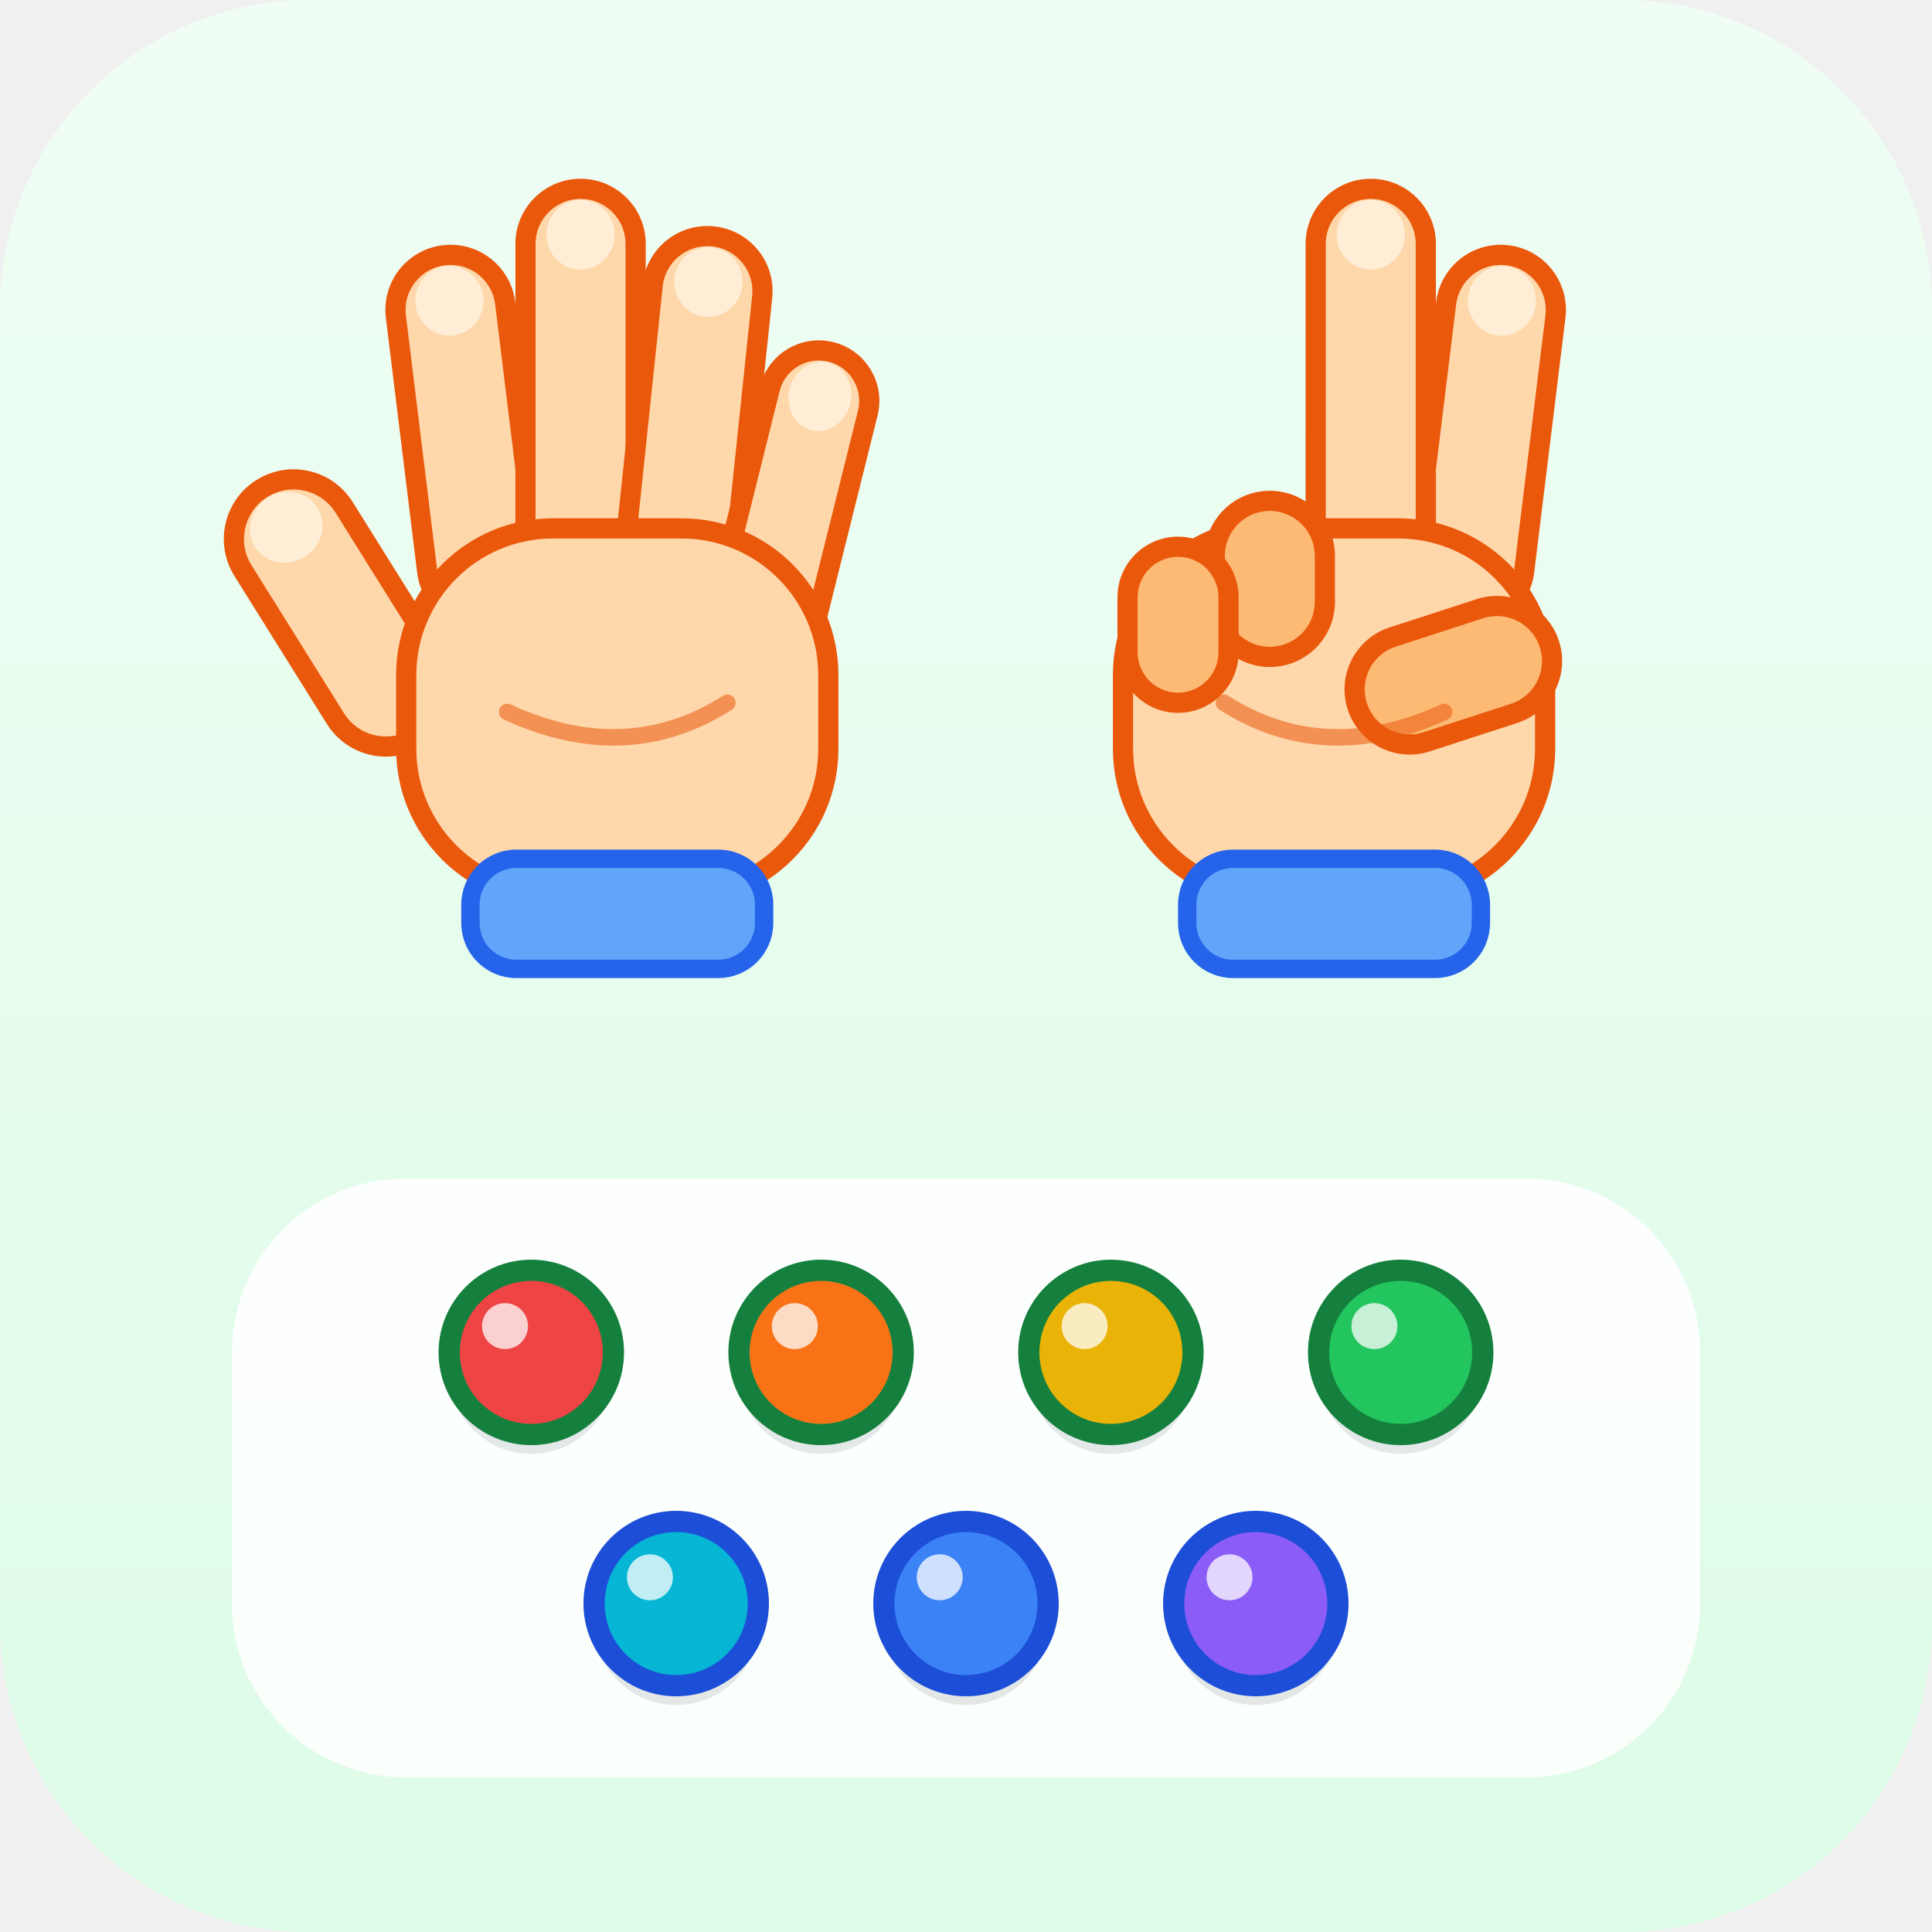
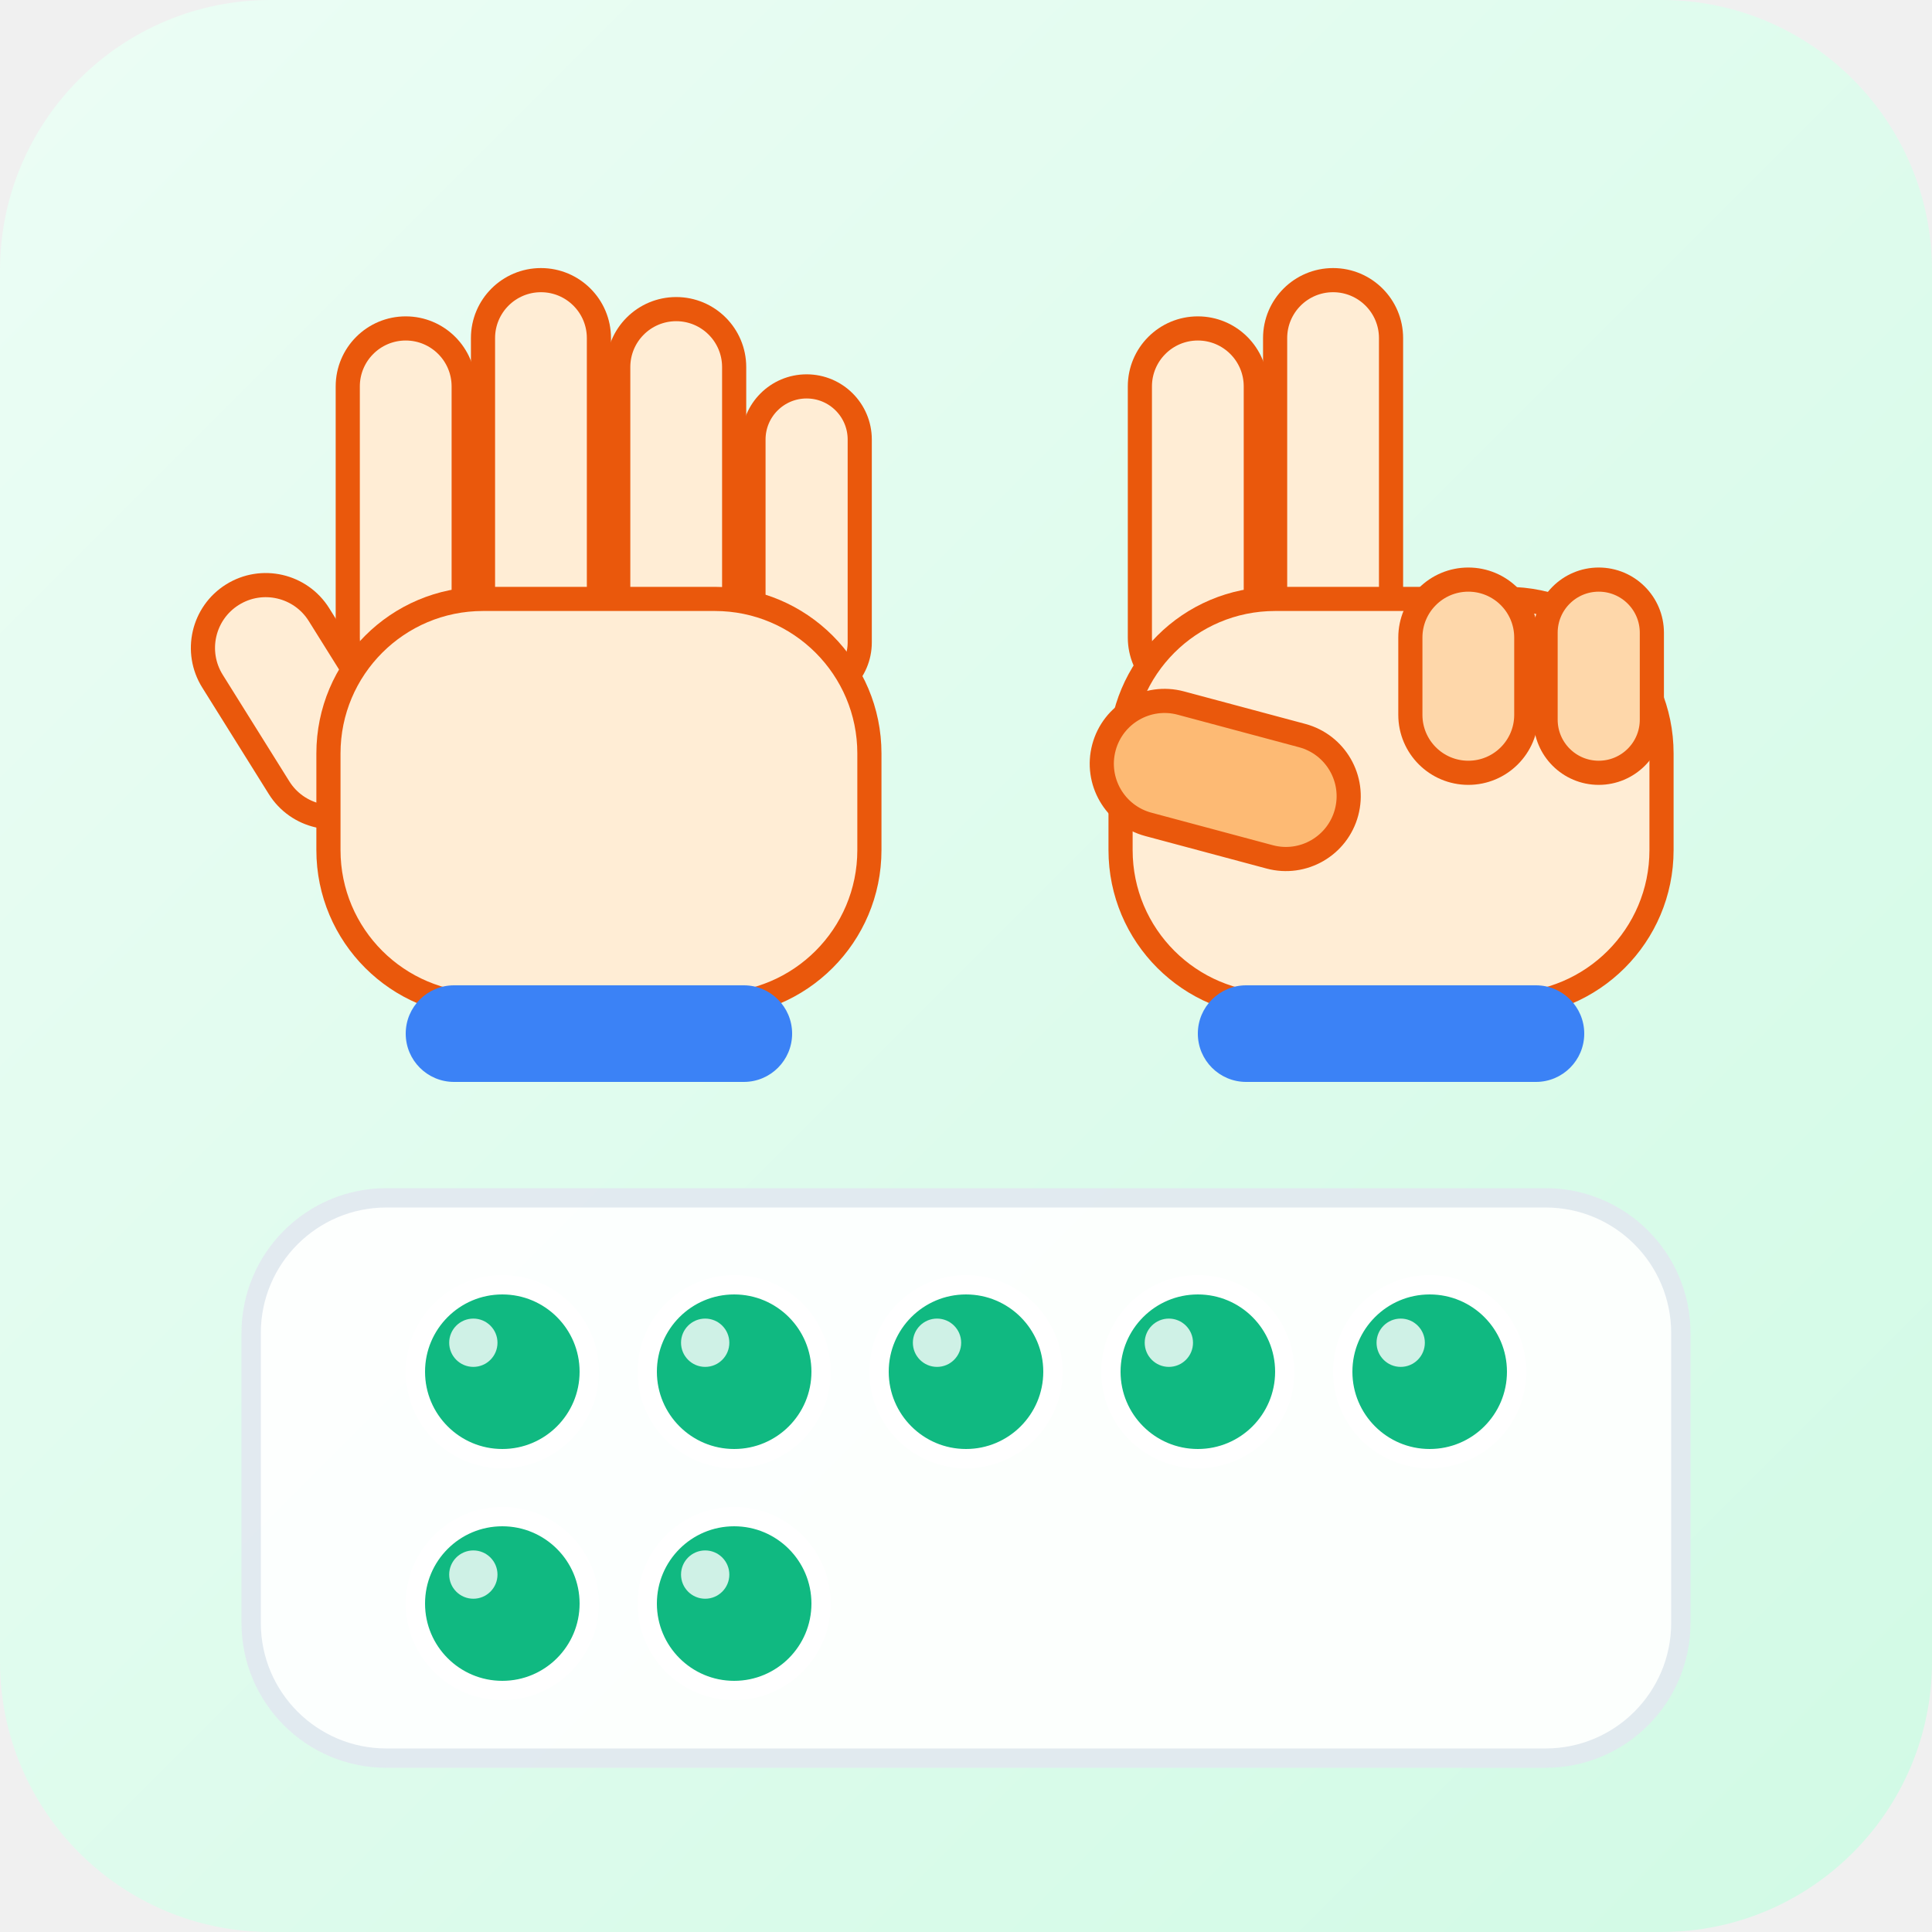
<svg xmlns="http://www.w3.org/2000/svg" viewBox="0 0 200 200">
  <defs>
-     <linearGradient id="bg" x1="0" y1="0" x2="0" y2="1">
-       <stop offset="0%" stop-color="#f0fdf4" />
-       <stop offset="100%" stop-color="#dcfce7" />
+     <linearGradient id="bg_num7" x1="0" y1="0" x2="1" y2="1">
+       <stop offset="0%" stop-color="#ecfdf5" />
+       <stop offset="100%" stop-color="#d1fae5" />
    </linearGradient>
  </defs>
-   <rect width="200" height="200" rx="32" fill="url(#bg)" />
-   <g transform="translate(62, 68) scale(0.95, 0.95)">
-     <g transform="translate(-24, 2) rotate(-32)">
-       <rect x="-6.5" y="-24" width="13" height="32" rx="6.5" fill="#fed7aa" stroke="#ea580c" stroke-width="2.2" />
-       <ellipse cx="0" cy="-19" rx="4.03" ry="3.8" fill="#ffedd5" />
-     </g>
-     <g transform="translate(-13, -12) rotate(-7)">
-       <rect x="-6" y="-32" width="12" height="40" rx="6" fill="#fed7aa" stroke="#ea580c" stroke-width="2.2" />
-       <ellipse cx="0" cy="-27" rx="3.72" ry="3.8" fill="#ffedd5" />
-     </g>
-     <g transform="translate(-2, -15) rotate(0)">
-       <rect x="-6" y="-36" width="12" height="44" rx="6" fill="#fed7aa" stroke="#ea580c" stroke-width="2.2" />
-       <ellipse cx="0" cy="-31" rx="3.72" ry="3.8" fill="#ffedd5" />
-     </g>
-     <g transform="translate(9, -13) rotate(6)">
-       <rect x="-6" y="-33" width="12" height="41" rx="6" fill="#fed7aa" stroke="#ea580c" stroke-width="2.2" />
-       <ellipse cx="0" cy="-28" rx="3.72" ry="3.8" fill="#ffedd5" />
-     </g>
-     <g transform="translate(19, -8) rotate(14)">
-       <rect x="-5.5" y="-26" width="11" height="34" rx="5.5" fill="#fed7aa" stroke="#ea580c" stroke-width="2.2" />
-       <ellipse cx="0" cy="-21" rx="3.41" ry="3.8" fill="#ffedd5" />
-     </g>
-     <rect x="-21" y="-14" width="46" height="40" rx="16" fill="#fed7aa" stroke="#ea580c" stroke-width="2.2" />
-     <rect x="-14" y="22" width="32" height="12" rx="5" fill="#60a5fa" stroke="#2563eb" stroke-width="2" />
-     <path d="M-10 6 Q3 12 14 5" fill="none" stroke="#ea580c" stroke-width="1.8" stroke-linecap="round" opacity="0.55" />
+   <rect width="200" height="200" rx="28" fill="url(#bg_num7)" />
+   <g transform="translate(22, 26)">
+     <rect x="2" y="34" width="13" height="26" rx="6.5" transform="rotate(-32 8 46)" fill="#ffedd5" stroke="#ea580c" stroke-width="2.5" />
+     <rect x="14" y="8" width="12" height="38" rx="6" fill="#ffedd5" stroke="#ea580c" stroke-width="2.5" />
+     <rect x="28" y="3" width="12" height="43" rx="6" fill="#ffedd5" stroke="#ea580c" stroke-width="2.5" />
+     <rect x="42" y="6" width="12" height="40" rx="6" fill="#ffedd5" stroke="#ea580c" stroke-width="2.5" />
+     <rect x="56" y="14" width="11" height="32" rx="5.5" fill="#ffedd5" stroke="#ea580c" stroke-width="2.5" />
+     <rect x="12" y="36" width="56" height="42" rx="16" fill="#ffedd5" stroke="#ea580c" stroke-width="2.5" />
+     <rect x="20" y="76" width="40" height="10" rx="5" fill="#3b82f6" />
  </g>
-   <g transform="translate(140, 68) scale(-0.95, 0.95)">
-     <g transform="translate(-13, -12) rotate(-7)">
-       <rect x="-6" y="-32" width="12" height="40" rx="6" fill="#fed7aa" stroke="#ea580c" stroke-width="2.2" />
-       <ellipse cx="0" cy="-27" rx="3.72" ry="3.8" fill="#ffedd5" />
-     </g>
-     <g transform="translate(-2, -15) rotate(0)">
-       <rect x="-6" y="-36" width="12" height="44" rx="6" fill="#fed7aa" stroke="#ea580c" stroke-width="2.2" />
-       <ellipse cx="0" cy="-31" rx="3.72" ry="3.8" fill="#ffedd5" />
-     </g>
-     <rect x="-21" y="-14" width="46" height="40" rx="16" fill="#fed7aa" stroke="#ea580c" stroke-width="2.2" />
-     <rect x="-14" y="22" width="32" height="12" rx="5" fill="#60a5fa" stroke="#2563eb" stroke-width="2" />
-     <rect x="-22" y="-4" width="22" height="12" rx="6" transform="rotate(18 -11 2)" fill="#fdba74" stroke="#ea580c" stroke-width="2.2" />
-     <rect x="3" y="-17" width="12" height="17" rx="6" fill="#fdba74" stroke="#ea580c" stroke-width="2.2" />
-     <rect x="13.5" y="-12" width="11" height="17" rx="5.5" fill="#fdba74" stroke="#ea580c" stroke-width="2.2" />
-     <path d="M-10 6 Q3 12 14 5" fill="none" stroke="#ea580c" stroke-width="1.8" stroke-linecap="round" opacity="0.55" />
+   <g transform="translate(106, 26)">
+     <rect x="12" y="8" width="12" height="38" rx="6.0" fill="#ffedd5" stroke="#ea580c" stroke-width="2.5" />
+     <rect x="26" y="3" width="12" height="43" rx="6.0" fill="#ffedd5" stroke="#ea580c" stroke-width="2.5" />
+     <rect x="10" y="36" width="56" height="42" rx="16" fill="#ffedd5" stroke="#ea580c" stroke-width="2.5" />
+     <rect x="40" y="34" width="12" height="20" rx="6.0" fill="#fed7aa" stroke="#ea580c" stroke-width="2.5" />
+     <rect x="54" y="34" width="11" height="20" rx="5.5" fill="#fed7aa" stroke="#ea580c" stroke-width="2.5" />
+     <rect x="8" y="48" width="26" height="13" rx="6.5" transform="rotate(15 20 54)" fill="#fdba74" stroke="#ea580c" stroke-width="2.5" />
+     <rect x="18" y="76" width="40" height="10" rx="5" fill="#3b82f6" />
  </g>
-   <rect x="24" y="122" width="152" height="62" rx="18" fill="#ffffff" opacity="0.88" />
-   <g transform="translate(55, 140)">
-     <circle cx="0" cy="2" r="8.5" fill="rgba(15,23,42,0.1)" />
-     <circle cx="0" cy="0" r="8.5" fill="#ef4444" stroke="#15803d" stroke-width="2.2" />
-     <circle cx="-2.72" cy="-2.72" r="2.38" fill="#ffffff" opacity="0.75" />
-   </g>
-   <g transform="translate(85, 140)">
-     <circle cx="0" cy="2" r="8.5" fill="rgba(15,23,42,0.1)" />
-     <circle cx="0" cy="0" r="8.5" fill="#f97316" stroke="#15803d" stroke-width="2.2" />
-     <circle cx="-2.72" cy="-2.72" r="2.38" fill="#ffffff" opacity="0.75" />
-   </g>
-   <g transform="translate(115, 140)">
-     <circle cx="0" cy="2" r="8.5" fill="rgba(15,23,42,0.1)" />
-     <circle cx="0" cy="0" r="8.5" fill="#eab308" stroke="#15803d" stroke-width="2.2" />
-     <circle cx="-2.72" cy="-2.72" r="2.38" fill="#ffffff" opacity="0.75" />
-   </g>
-   <g transform="translate(145, 140)">
-     <circle cx="0" cy="2" r="8.5" fill="rgba(15,23,42,0.1)" />
-     <circle cx="0" cy="0" r="8.5" fill="#22c55e" stroke="#15803d" stroke-width="2.2" />
-     <circle cx="-2.72" cy="-2.72" r="2.38" fill="#ffffff" opacity="0.75" />
-   </g>
-   <g transform="translate(70, 166)">
-     <circle cx="0" cy="2" r="8.5" fill="rgba(15,23,42,0.1)" />
-     <circle cx="0" cy="0" r="8.5" fill="#06b6d4" stroke="#1d4ed8" stroke-width="2.2" />
-     <circle cx="-2.72" cy="-2.72" r="2.38" fill="#ffffff" opacity="0.75" />
-   </g>
-   <g transform="translate(100, 166)">
-     <circle cx="0" cy="2" r="8.5" fill="rgba(15,23,42,0.1)" />
-     <circle cx="0" cy="0" r="8.5" fill="#3b82f6" stroke="#1d4ed8" stroke-width="2.2" />
-     <circle cx="-2.72" cy="-2.72" r="2.38" fill="#ffffff" opacity="0.75" />
-   </g>
-   <g transform="translate(130, 166)">
-     <circle cx="0" cy="2" r="8.5" fill="rgba(15,23,42,0.1)" />
-     <circle cx="0" cy="0" r="8.5" fill="#8b5cf6" stroke="#1d4ed8" stroke-width="2.2" />
-     <circle cx="-2.72" cy="-2.72" r="2.38" fill="#ffffff" opacity="0.75" />
-   </g>
+   <rect x="26" y="124" width="148" height="58" rx="14" fill="#ffffff" opacity="0.92" stroke="#e2e8f0" stroke-width="2" />
+   <circle cx="52" cy="142" r="9" fill="#10b981" stroke="#fff" stroke-width="2" />
+   <circle cx="49" cy="139" r="2.5" fill="#fff" opacity="0.8" />
+   <circle cx="76" cy="142" r="9" fill="#10b981" stroke="#fff" stroke-width="2" />
+   <circle cx="73" cy="139" r="2.5" fill="#fff" opacity="0.8" />
+   <circle cx="100" cy="142" r="9" fill="#10b981" stroke="#fff" stroke-width="2" />
+   <circle cx="97" cy="139" r="2.5" fill="#fff" opacity="0.8" />
+   <circle cx="124" cy="142" r="9" fill="#10b981" stroke="#fff" stroke-width="2" />
+   <circle cx="121" cy="139" r="2.5" fill="#fff" opacity="0.8" />
+   <circle cx="148" cy="142" r="9" fill="#10b981" stroke="#fff" stroke-width="2" />
+   <circle cx="145" cy="139" r="2.5" fill="#fff" opacity="0.8" />
+   <circle cx="52" cy="166" r="9" fill="#10b981" stroke="#fff" stroke-width="2" />
+   <circle cx="49" cy="163" r="2.5" fill="#fff" opacity="0.8" />
+   <circle cx="76" cy="166" r="9" fill="#10b981" stroke="#fff" stroke-width="2" />
+   <circle cx="73" cy="163" r="2.5" fill="#fff" opacity="0.8" />
</svg>
